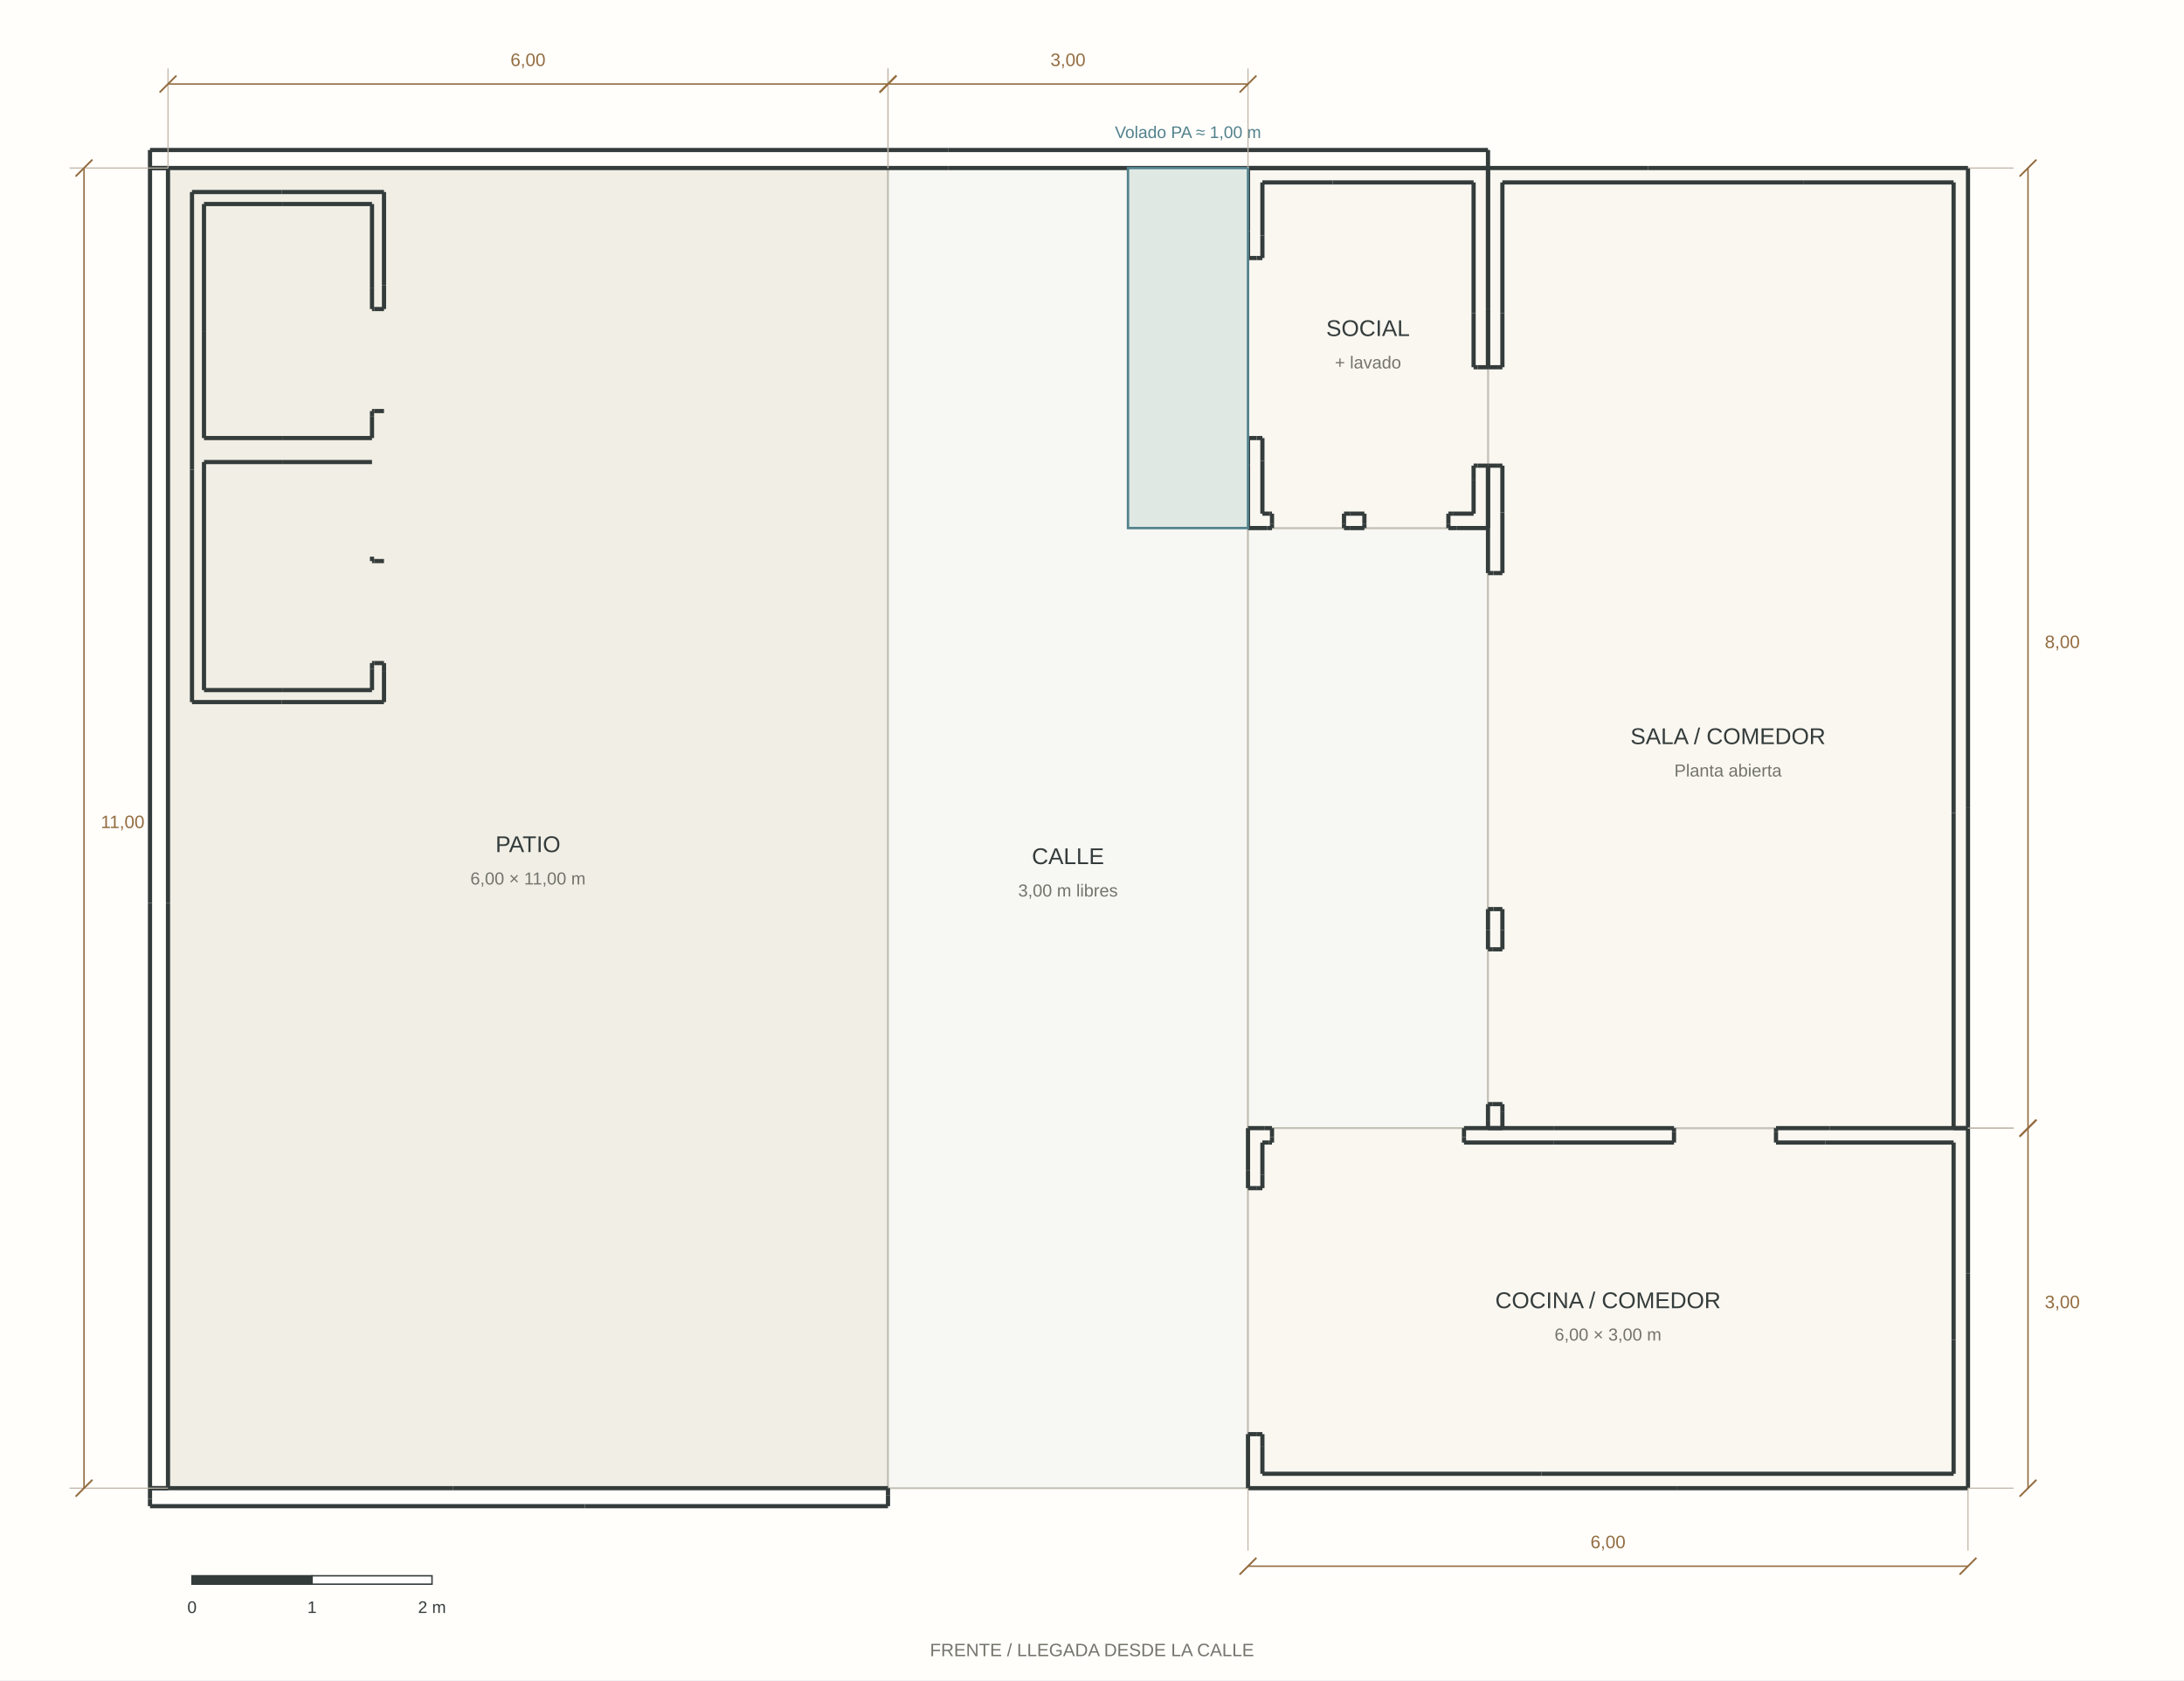
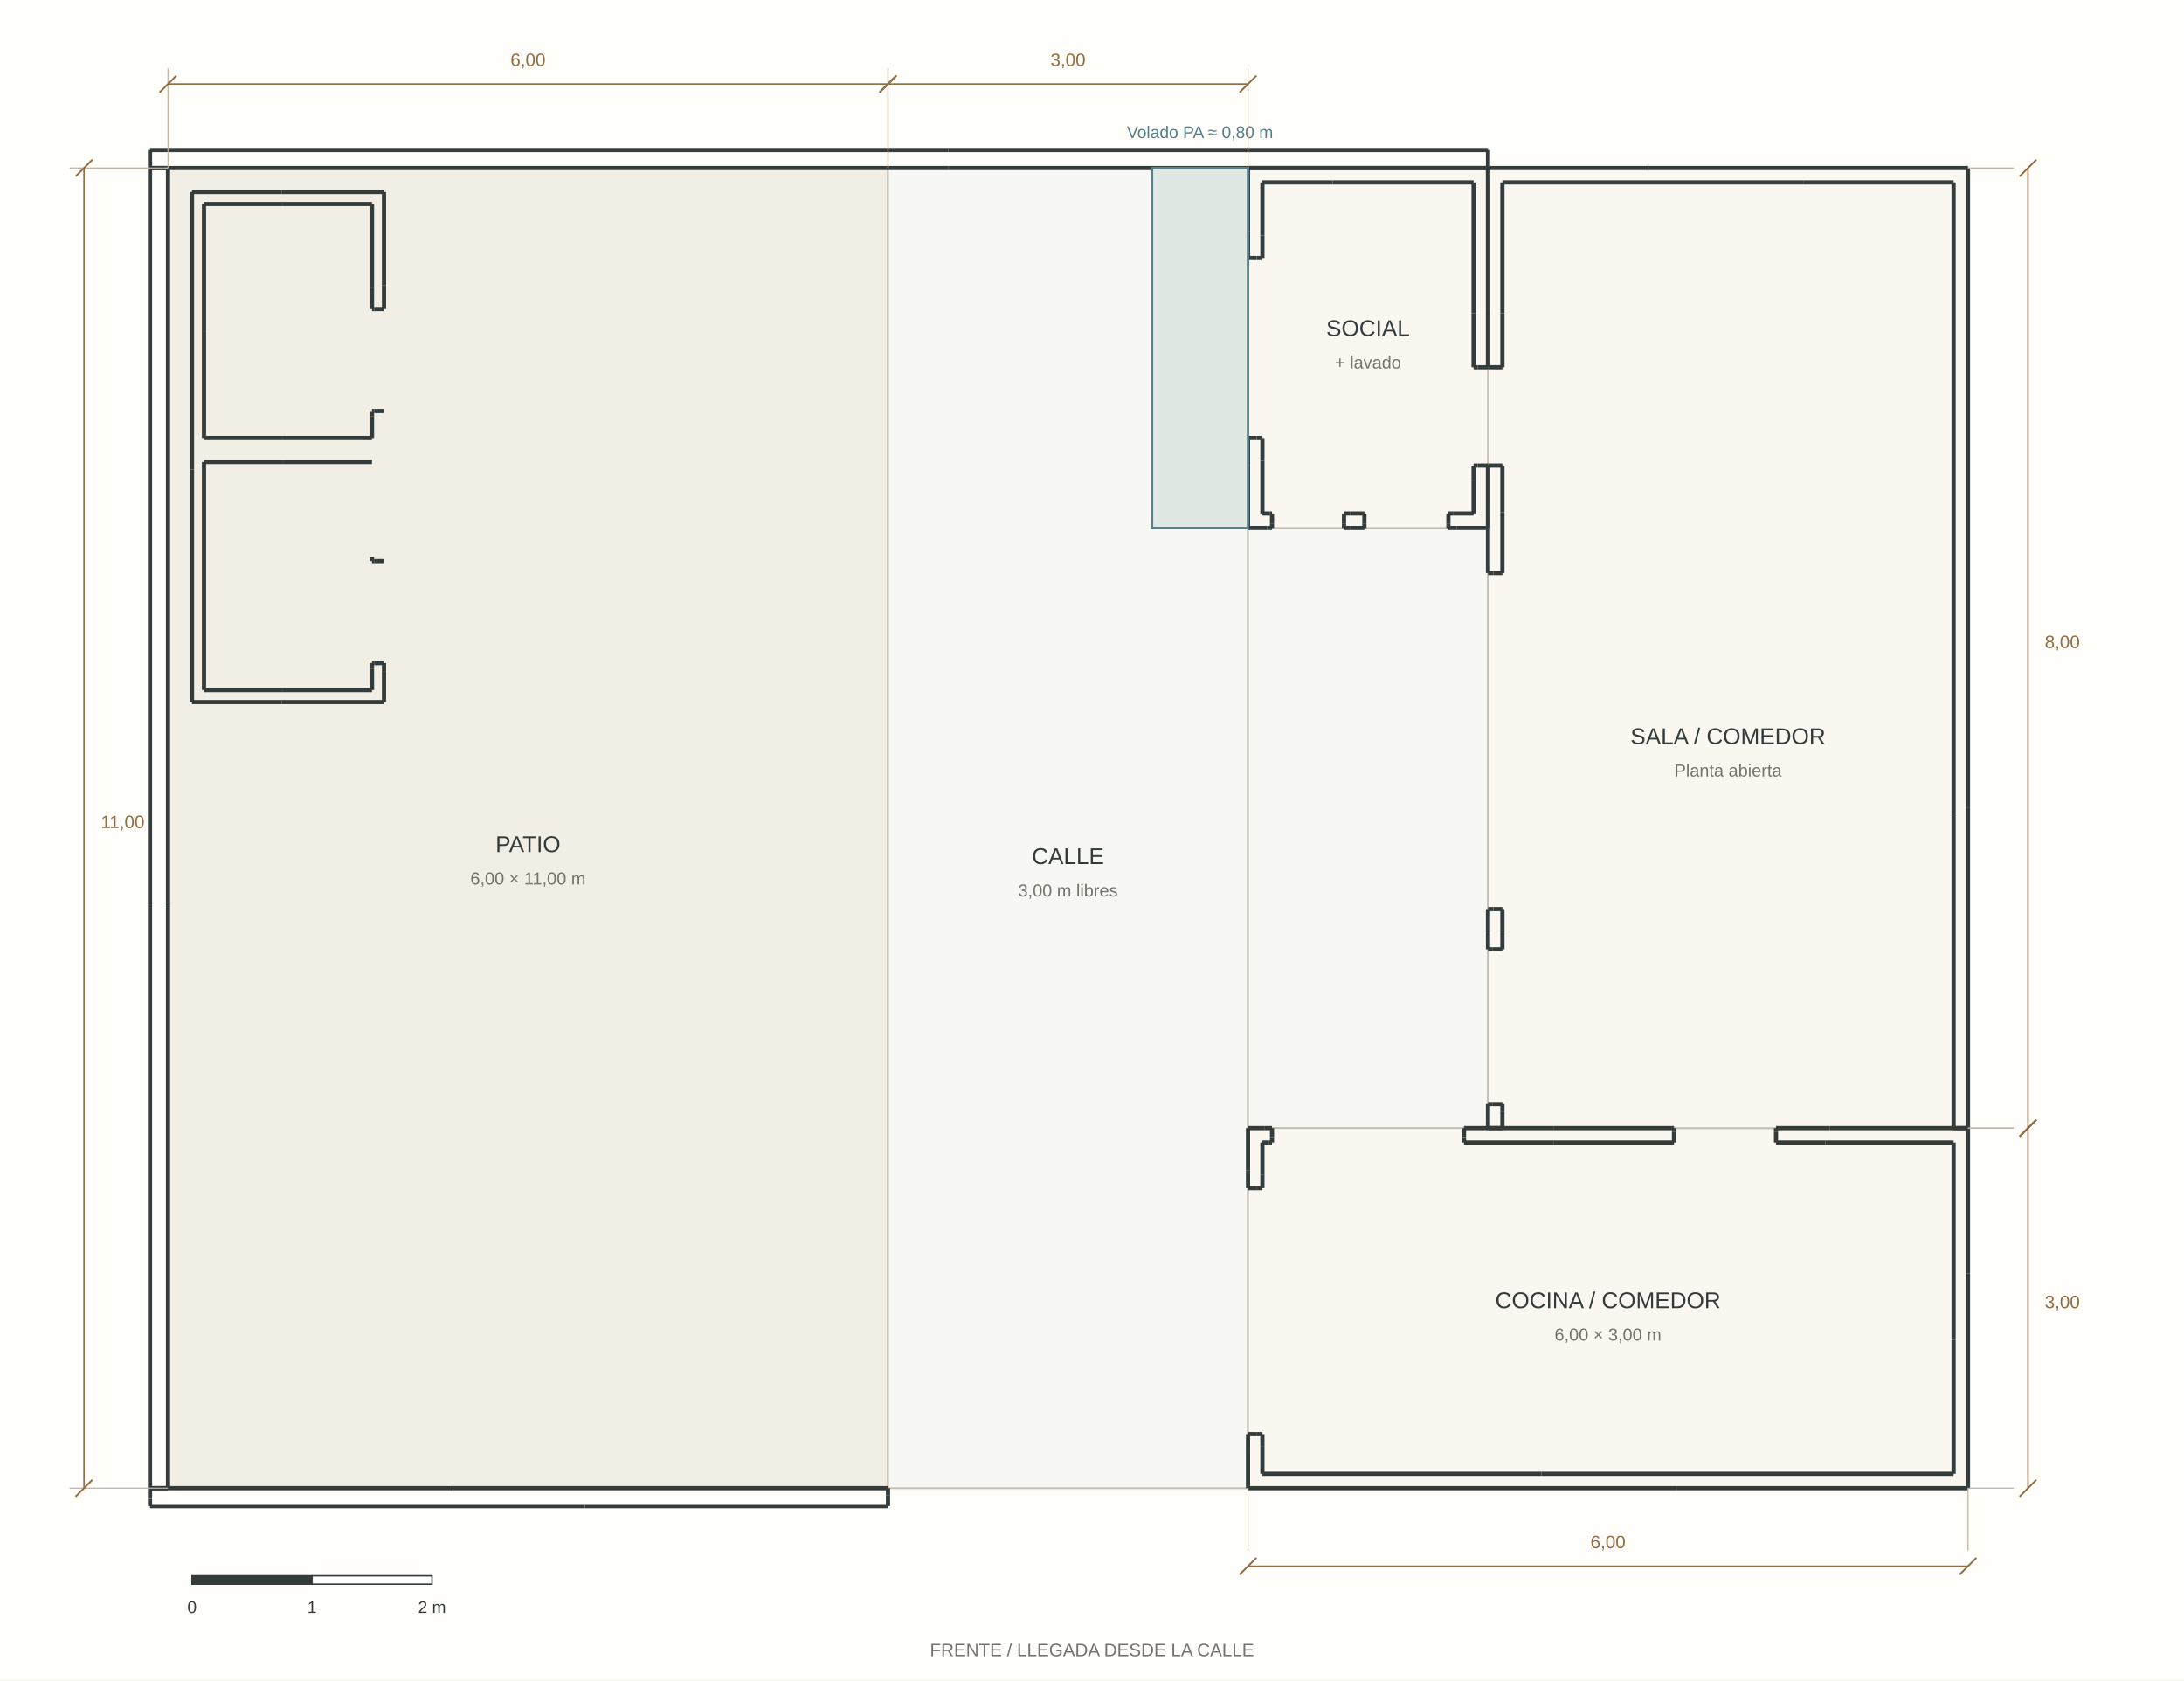
<svg xmlns="http://www.w3.org/2000/svg" viewBox="0 0 1456.0 1120.0" role="img" aria-label="Conjunto y medidas generales">
  <rect width="100%" height="100%" fill="#fffefb" />
  <polygon points="112.0,992.0 592.0,992.0 592.0,112.0 112.0,112.0" fill="#f0eee5" stroke="#c4c0b6" stroke-width="1.2" />
  <polygon points="592.0,992.0 832.0,992.0 832.0,112.0 592.0,112.0" fill="#f7f7f3" stroke="#c4c0b6" stroke-width="1.2" />
  <polygon points="832.0,752.0 992.0,752.0 992.0,352.0 832.0,352.0" fill="#f7f7f3" stroke="#c4c0b6" stroke-width="1.2" />
  <polygon points="832.0,992.0 1312.0,992.0 1312.0,752.0 832.0,752.0" fill="#faf7f1" stroke="#c4c0b6" stroke-width="1.2" />
  <polygon points="992.0,752.0 1312.0,752.0 1312.0,112.0 992.0,112.0" fill="#faf7f1" stroke="#c4c0b6" stroke-width="1.2" />
  <polygon points="832.0,352.0 992.0,352.0 992.0,112.0 832.0,112.0" fill="#faf7f1" stroke="#c4c0b6" stroke-width="1.2" />
  <polyline points="992.0,746.667 992.0,736.0" fill="none" stroke="#343c3b" stroke-width="2.8" />
  <polyline points="992.0,752.0 992.0,746.667" fill="none" stroke="#343c3b" stroke-width="2.8" />
  <polyline points="995.2,736.0 992.0,736.0" fill="none" stroke="#343c3b" stroke-width="2.8" />
  <polyline points="1001.6,736.0 995.2,736.0" fill="none" stroke="#343c3b" stroke-width="2.8" />
  <polyline points="1001.6,741.333 1001.6,736.0" fill="none" stroke="#343c3b" stroke-width="2.8" />
  <polyline points="1001.6,752.0 1001.6,741.333" fill="none" stroke="#343c3b" stroke-width="2.8" />
  <polyline points="995.2,752.0 992.0,752.0" fill="none" stroke="#343c3b" stroke-width="2.8" />
  <polyline points="1001.6,752.0 995.2,752.0" fill="none" stroke="#343c3b" stroke-width="2.8" />
  <polyline points="992.0,205.899 992.0,112.0" fill="none" stroke="#343c3b" stroke-width="2.8" />
  <polyline points="992.0,244.8 992.0,205.899" fill="none" stroke="#343c3b" stroke-width="2.8" />
  <polyline points="992.0,341.624 992.0,310.4" fill="none" stroke="#343c3b" stroke-width="2.8" />
  <polyline points="992.0,382.0 992.0,341.624" fill="none" stroke="#343c3b" stroke-width="2.8" />
  <polyline points="992.0,619.862 992.0,606.0" fill="none" stroke="#343c3b" stroke-width="2.8" />
  <polyline points="992.0,632.8 992.0,619.862" fill="none" stroke="#343c3b" stroke-width="2.8" />
  <polyline points="992.0,112.0 1098.667,112.0" fill="none" stroke="#343c3b" stroke-width="2.8" />
  <polyline points="1312.0,112.0 1098.667,112.0" fill="none" stroke="#343c3b" stroke-width="2.8" />
  <polyline points="1312.0,752.0 1312.0,538.667" fill="none" stroke="#343c3b" stroke-width="2.8" />
  <polyline points="1312.0,538.667 1312.0,112.0" fill="none" stroke="#343c3b" stroke-width="2.8" />
  <polyline points="1305.6,752.0 1302.4,752.0" fill="none" stroke="#343c3b" stroke-width="2.8" />
  <polyline points="1312.0,752.0 1305.6,752.0" fill="none" stroke="#343c3b" stroke-width="2.8" />
  <polyline points="1302.4,752.0 1302.4,541.867" fill="none" stroke="#343c3b" stroke-width="2.8" />
  <polyline points="1302.4,541.867 1302.4,121.6" fill="none" stroke="#343c3b" stroke-width="2.8" />
  <polyline points="1302.4,121.6 1202.133,121.6" fill="none" stroke="#343c3b" stroke-width="2.8" />
  <polyline points="1202.133,121.6 1001.6,121.6" fill="none" stroke="#343c3b" stroke-width="2.8" />
  <polyline points="1001.6,244.8 1001.6,208.711" fill="none" stroke="#343c3b" stroke-width="2.8" />
  <polyline points="1001.6,208.711 1001.6,121.6" fill="none" stroke="#343c3b" stroke-width="2.8" />
  <polyline points="1001.6,341.624 1001.6,310.4" fill="none" stroke="#343c3b" stroke-width="2.8" />
  <polyline points="1001.6,382.0 1001.6,341.624" fill="none" stroke="#343c3b" stroke-width="2.8" />
  <polyline points="1001.6,619.862 1001.6,606.0" fill="none" stroke="#343c3b" stroke-width="2.8" />
  <polyline points="1001.6,632.8 1001.6,619.862" fill="none" stroke="#343c3b" stroke-width="2.8" />
  <polyline points="995.2,632.8 992.0,632.8" fill="none" stroke="#343c3b" stroke-width="2.8" />
  <polyline points="1001.6,632.8 995.2,632.8" fill="none" stroke="#343c3b" stroke-width="2.8" />
  <polyline points="1001.6,310.4 998.788,310.4" fill="none" stroke="#343c3b" stroke-width="2.8" />
  <polyline points="998.788,310.4 992.0,310.4" fill="none" stroke="#343c3b" stroke-width="2.8" />
  <polyline points="1001.6,244.8 998.788,244.8" fill="none" stroke="#343c3b" stroke-width="2.8" />
  <polyline points="998.788,244.8 992.0,244.8" fill="none" stroke="#343c3b" stroke-width="2.8" />
  <polyline points="995.6,382.0 992.0,382.0" fill="none" stroke="#343c3b" stroke-width="2.8" />
  <polyline points="1001.6,382.0 995.6,382.0" fill="none" stroke="#343c3b" stroke-width="2.8" />
  <polyline points="995.6,606.0 992.0,606.0" fill="none" stroke="#343c3b" stroke-width="2.8" />
  <polyline points="1001.6,606.0 995.6,606.0" fill="none" stroke="#343c3b" stroke-width="2.8" />
  <polyline points="832.0,780.0 832.0,752.0" fill="none" stroke="#343c3b" stroke-width="2.8" />
  <polyline points="832.0,792.0 832.0,780.0" fill="none" stroke="#343c3b" stroke-width="2.8" />
  <polyline points="832.0,966.8 832.0,956.0" fill="none" stroke="#343c3b" stroke-width="2.8" />
  <polyline points="832.0,992.0 832.0,966.8" fill="none" stroke="#343c3b" stroke-width="2.8" />
  <polyline points="1312.0,992.0 1118.154,992.0" fill="none" stroke="#343c3b" stroke-width="2.8" />
  <polyline points="1118.154,992.0 832.0,992.0" fill="none" stroke="#343c3b" stroke-width="2.8" />
  <polyline points="848.0,752.0 843.2,752.0" fill="none" stroke="#343c3b" stroke-width="2.8" />
  <polyline points="843.2,752.0 832.0,752.0" fill="none" stroke="#343c3b" stroke-width="2.8" />
  <polyline points="1036.0,752.0 976.0,752.0" fill="none" stroke="#343c3b" stroke-width="2.8" />
  <polyline points="1116.0,752.0 1036.0,752.0" fill="none" stroke="#343c3b" stroke-width="2.8" />
  <polyline points="1219.721,752.0 1184.0,752.0" fill="none" stroke="#343c3b" stroke-width="2.8" />
  <polyline points="1312.0,752.0 1219.721,752.0" fill="none" stroke="#343c3b" stroke-width="2.8" />
  <polyline points="838.0,792.0 832.0,792.0" fill="none" stroke="#343c3b" stroke-width="2.8" />
  <polyline points="841.6,792.0 838.0,792.0" fill="none" stroke="#343c3b" stroke-width="2.8" />
  <polyline points="838.0,956.0 832.0,956.0" fill="none" stroke="#343c3b" stroke-width="2.8" />
  <polyline points="841.6,956.0 838.0,956.0" fill="none" stroke="#343c3b" stroke-width="2.8" />
  <polyline points="1312.0,752.0 1312.0,848.923" fill="none" stroke="#343c3b" stroke-width="2.8" />
  <polyline points="1312.0,992.0 1312.0,848.923" fill="none" stroke="#343c3b" stroke-width="2.8" />
  <polyline points="841.6,982.4 1027.692,982.4" fill="none" stroke="#343c3b" stroke-width="2.8" />
  <polyline points="1302.4,982.4 1027.692,982.4" fill="none" stroke="#343c3b" stroke-width="2.8" />
  <polyline points="1302.4,982.4 1302.4,893.231" fill="none" stroke="#343c3b" stroke-width="2.8" />
  <polyline points="1302.4,893.231 1302.4,761.6" fill="none" stroke="#343c3b" stroke-width="2.8" />
  <polyline points="846.08,761.6 848.0,761.6" fill="none" stroke="#343c3b" stroke-width="2.8" />
  <polyline points="846.08,761.6 841.6,761.6" fill="none" stroke="#343c3b" stroke-width="2.8" />
  <polyline points="1036.0,761.6 976.0,761.6" fill="none" stroke="#343c3b" stroke-width="2.8" />
  <polyline points="1116.0,761.6 1036.0,761.6" fill="none" stroke="#343c3b" stroke-width="2.8" />
  <polyline points="1217.042,761.6 1184.0,761.6" fill="none" stroke="#343c3b" stroke-width="2.8" />
  <polyline points="1302.4,761.6 1217.042,761.6" fill="none" stroke="#343c3b" stroke-width="2.8" />
  <polyline points="841.6,782.88 841.6,761.6" fill="none" stroke="#343c3b" stroke-width="2.8" />
  <polyline points="841.6,792.0 841.6,782.88" fill="none" stroke="#343c3b" stroke-width="2.8" />
  <polyline points="841.6,963.92 841.6,956.0" fill="none" stroke="#343c3b" stroke-width="2.8" />
  <polyline points="841.6,982.4 841.6,963.92" fill="none" stroke="#343c3b" stroke-width="2.8" />
  <polyline points="1116.0,754.679 1116.0,752.0" fill="none" stroke="#343c3b" stroke-width="2.8" />
  <polyline points="1116.0,761.6 1116.0,754.679" fill="none" stroke="#343c3b" stroke-width="2.8" />
  <polyline points="1184.0,754.679 1184.0,752.0" fill="none" stroke="#343c3b" stroke-width="2.8" />
  <polyline points="1184.0,761.6 1184.0,754.679" fill="none" stroke="#343c3b" stroke-width="2.8" />
  <polyline points="976.0,758.0 976.0,752.0" fill="none" stroke="#343c3b" stroke-width="2.8" />
  <polyline points="976.0,761.6 976.0,758.0" fill="none" stroke="#343c3b" stroke-width="2.8" />
  <polyline points="848.0,758.0 848.0,752.0" fill="none" stroke="#343c3b" stroke-width="2.8" />
  <polyline points="848.0,761.6 848.0,758.0" fill="none" stroke="#343c3b" stroke-width="2.8" />
  <polyline points="844.727,352.0 848.0,352.0" fill="none" stroke="#343c3b" stroke-width="2.8" />
  <polyline points="844.727,352.0 832.0,352.0" fill="none" stroke="#343c3b" stroke-width="2.8" />
  <polyline points="900.295,352.0 896.0,352.0" fill="none" stroke="#343c3b" stroke-width="2.8" />
  <polyline points="909.6,352.0 900.295,352.0" fill="none" stroke="#343c3b" stroke-width="2.8" />
  <polyline points="971.0,352.0 965.6,352.0" fill="none" stroke="#343c3b" stroke-width="2.8" />
  <polyline points="992.0,352.0 971.0,352.0" fill="none" stroke="#343c3b" stroke-width="2.8" />
  <polyline points="992.0,244.8 992.0,205.899" fill="none" stroke="#343c3b" stroke-width="2.8" />
  <polyline points="992.0,205.899 992.0,112.0" fill="none" stroke="#343c3b" stroke-width="2.8" />
  <polyline points="992.0,322.586 992.0,310.4" fill="none" stroke="#343c3b" stroke-width="2.8" />
  <polyline points="992.0,352.0 992.0,322.586" fill="none" stroke="#343c3b" stroke-width="2.8" />
  <polyline points="832.0,154.0 832.0,112.0" fill="none" stroke="#343c3b" stroke-width="2.8" />
  <polyline points="832.0,172.0 832.0,154.0" fill="none" stroke="#343c3b" stroke-width="2.8" />
  <polyline points="832.0,310.0 832.0,292.0" fill="none" stroke="#343c3b" stroke-width="2.8" />
  <polyline points="832.0,352.0 832.0,310.0" fill="none" stroke="#343c3b" stroke-width="2.8" />
  <polyline points="848.0,348.968 848.0,342.4" fill="none" stroke="#343c3b" stroke-width="2.8" />
  <polyline points="848.0,352.0 848.0,348.968" fill="none" stroke="#343c3b" stroke-width="2.8" />
  <polyline points="896.0,348.968 896.0,342.4" fill="none" stroke="#343c3b" stroke-width="2.8" />
  <polyline points="896.0,352.0 896.0,348.968" fill="none" stroke="#343c3b" stroke-width="2.8" />
  <polyline points="965.6,348.968 965.6,342.4" fill="none" stroke="#343c3b" stroke-width="2.8" />
  <polyline points="965.6,352.0 965.6,348.968" fill="none" stroke="#343c3b" stroke-width="2.8" />
  <polyline points="909.6,348.968 909.6,342.4" fill="none" stroke="#343c3b" stroke-width="2.8" />
  <polyline points="909.6,352.0 909.6,348.968" fill="none" stroke="#343c3b" stroke-width="2.8" />
  <polyline points="992.0,112.0 938.667,112.0" fill="none" stroke="#343c3b" stroke-width="2.8" />
  <polyline points="938.667,112.0 832.0,112.0" fill="none" stroke="#343c3b" stroke-width="2.8" />
  <polyline points="985.212,244.8 982.4,244.8" fill="none" stroke="#343c3b" stroke-width="2.8" />
  <polyline points="992.0,244.8 985.212,244.8" fill="none" stroke="#343c3b" stroke-width="2.8" />
  <polyline points="982.4,244.8 982.4,208.711" fill="none" stroke="#343c3b" stroke-width="2.8" />
  <polyline points="982.4,208.711 982.4,121.6" fill="none" stroke="#343c3b" stroke-width="2.8" />
  <polyline points="982.4,319.774 982.4,310.4" fill="none" stroke="#343c3b" stroke-width="2.8" />
  <polyline points="982.4,342.4 982.4,319.774" fill="none" stroke="#343c3b" stroke-width="2.8" />
  <polyline points="888.533,121.6 841.6,121.6" fill="none" stroke="#343c3b" stroke-width="2.8" />
  <polyline points="982.4,121.6 888.533,121.6" fill="none" stroke="#343c3b" stroke-width="2.8" />
  <polyline points="841.6,156.88 841.6,121.6" fill="none" stroke="#343c3b" stroke-width="2.8" />
  <polyline points="841.6,172.0 841.6,156.88" fill="none" stroke="#343c3b" stroke-width="2.8" />
  <polyline points="841.6,307.12 841.6,292.0" fill="none" stroke="#343c3b" stroke-width="2.8" />
  <polyline points="841.6,342.4 841.6,307.12" fill="none" stroke="#343c3b" stroke-width="2.8" />
  <polyline points="848.0,342.4 846.691,342.4" fill="none" stroke="#343c3b" stroke-width="2.8" />
  <polyline points="846.691,342.4 841.6,342.4" fill="none" stroke="#343c3b" stroke-width="2.8" />
  <polyline points="900.295,342.4 896.0,342.4" fill="none" stroke="#343c3b" stroke-width="2.8" />
  <polyline points="909.6,342.4 900.295,342.4" fill="none" stroke="#343c3b" stroke-width="2.8" />
  <polyline points="969.036,342.4 965.6,342.4" fill="none" stroke="#343c3b" stroke-width="2.8" />
  <polyline points="982.4,342.4 969.036,342.4" fill="none" stroke="#343c3b" stroke-width="2.8" />
  <polyline points="985.212,310.4 982.4,310.4" fill="none" stroke="#343c3b" stroke-width="2.8" />
  <polyline points="992.0,310.4 985.212,310.4" fill="none" stroke="#343c3b" stroke-width="2.8" />
  <polyline points="837.76,172.0 832.0,172.0" fill="none" stroke="#343c3b" stroke-width="2.8" />
  <polyline points="841.6,172.0 837.76,172.0" fill="none" stroke="#343c3b" stroke-width="2.8" />
  <polyline points="837.76,292.0 832.0,292.0" fill="none" stroke="#343c3b" stroke-width="2.8" />
  <polyline points="841.6,292.0 837.76,292.0" fill="none" stroke="#343c3b" stroke-width="2.8" />
  <polyline points="256.0,206.0 256.0,190.02" fill="none" stroke="#343c3b" stroke-width="2.8" />
  <polyline points="256.0,190.02 256.0,128.0" fill="none" stroke="#343c3b" stroke-width="2.8" />
  <polyline points="256.0,447.327 256.0,442.0" fill="none" stroke="#343c3b" stroke-width="2.8" />
  <polyline points="256.0,468.0 256.0,447.327" fill="none" stroke="#343c3b" stroke-width="2.8" />
  <polyline points="187.697,468.0 128.0,468.0" fill="none" stroke="#343c3b" stroke-width="2.8" />
  <polyline points="256.0,468.0 187.697,468.0" fill="none" stroke="#343c3b" stroke-width="2.8" />
  <polyline points="256.0,128.0 187.697,128.0" fill="none" stroke="#343c3b" stroke-width="2.8" />
  <polyline points="187.697,128.0 128.0,128.0" fill="none" stroke="#343c3b" stroke-width="2.8" />
  <polyline points="128.0,468.0 128.0,312.979" fill="none" stroke="#343c3b" stroke-width="2.8" />
  <polyline points="128.0,312.979 128.0,128.0" fill="none" stroke="#343c3b" stroke-width="2.8" />
  <polyline points="248.0,292.0 188.16,292.0" fill="none" stroke="#343c3b" stroke-width="2.8" />
  <polyline points="188.16,292.0 136.0,292.0" fill="none" stroke="#343c3b" stroke-width="2.8" />
  <polyline points="248.0,191.659 248.0,136.0" fill="none" stroke="#343c3b" stroke-width="2.8" />
  <polyline points="248.0,206.0 248.0,191.659" fill="none" stroke="#343c3b" stroke-width="2.8" />
  <polyline points="248.0,277.688 248.0,274.0" fill="none" stroke="#343c3b" stroke-width="2.8" />
  <polyline points="248.0,292.0 248.0,277.688" fill="none" stroke="#343c3b" stroke-width="2.8" />
  <polyline points="188.16,136.0 136.0,136.0" fill="none" stroke="#343c3b" stroke-width="2.8" />
  <polyline points="248.0,136.0 188.16,136.0" fill="none" stroke="#343c3b" stroke-width="2.8" />
  <polyline points="136.0,220.773 136.0,136.0" fill="none" stroke="#343c3b" stroke-width="2.8" />
  <polyline points="136.0,292.0 136.0,220.773" fill="none" stroke="#343c3b" stroke-width="2.8" />
  <polyline points="248.0,460.0 188.16,460.0" fill="none" stroke="#343c3b" stroke-width="2.8" />
  <polyline points="188.16,460.0 136.0,460.0" fill="none" stroke="#343c3b" stroke-width="2.8" />
  <polyline points="248.0,445.688 248.0,442.0" fill="none" stroke="#343c3b" stroke-width="2.8" />
  <polyline points="248.0,460.0 248.0,445.688" fill="none" stroke="#343c3b" stroke-width="2.8" />
  <polyline points="248.0,374.0 248.0,371.076" fill="none" stroke="#343c3b" stroke-width="2.8" />
  <polyline points="136.0,460.0 136.0,377.401" fill="none" stroke="#343c3b" stroke-width="2.8" />
  <polyline points="136.0,377.401 136.0,308.0" fill="none" stroke="#343c3b" stroke-width="2.8" />
  <polyline points="188.16,308.0 136.0,308.0" fill="none" stroke="#343c3b" stroke-width="2.8" />
  <polyline points="248.0,308.0 188.16,308.0" fill="none" stroke="#343c3b" stroke-width="2.8" />
  <polyline points="249.639,206.0 248.0,206.0" fill="none" stroke="#343c3b" stroke-width="2.8" />
  <polyline points="256.0,206.0 249.639,206.0" fill="none" stroke="#343c3b" stroke-width="2.8" />
  <polyline points="249.639,274.0 248.0,274.0" fill="none" stroke="#343c3b" stroke-width="2.8" />
  <polyline points="256.0,274.0 249.639,274.0" fill="none" stroke="#343c3b" stroke-width="2.8" />
  <polyline points="249.639,442.0 248.0,442.0" fill="none" stroke="#343c3b" stroke-width="2.8" />
  <polyline points="256.0,442.0 249.639,442.0" fill="none" stroke="#343c3b" stroke-width="2.8" />
  <polyline points="249.639,374.0 248.0,374.0" fill="none" stroke="#343c3b" stroke-width="2.8" />
  <polyline points="256.0,374.0 249.639,374.0" fill="none" stroke="#343c3b" stroke-width="2.8" />
  <polyline points="100.0,992.0 100.0,601.867" fill="none" stroke="#343c3b" stroke-width="2.8" />
  <polyline points="100.0,601.867 100.0,112.0" fill="none" stroke="#343c3b" stroke-width="2.8" />
  <polyline points="112.0,992.0 112.0,601.867" fill="none" stroke="#343c3b" stroke-width="2.8" />
  <polyline points="112.0,601.867 112.0,112.0" fill="none" stroke="#343c3b" stroke-width="2.8" />
  <polyline points="112.0,992.0 106.68,992.0" fill="none" stroke="#343c3b" stroke-width="2.8" />
  <polyline points="106.68,992.0 100.0,992.0" fill="none" stroke="#343c3b" stroke-width="2.8" />
  <polyline points="112.0,112.0 106.68,112.0" fill="none" stroke="#343c3b" stroke-width="2.8" />
  <polyline points="106.68,112.0 100.0,112.0" fill="none" stroke="#343c3b" stroke-width="2.8" />
  <polyline points="100.0,112.0 100.0,107.157" fill="none" stroke="#343c3b" stroke-width="2.8" />
  <polyline points="100.0,107.157 100.0,100.0" fill="none" stroke="#343c3b" stroke-width="2.8" />
  <polyline points="992.0,112.0 992.0,107.157" fill="none" stroke="#343c3b" stroke-width="2.8" />
  <polyline points="992.0,107.157 992.0,100.0" fill="none" stroke="#343c3b" stroke-width="2.8" />
  <polyline points="992.0,112.0 632.014,112.0" fill="none" stroke="#343c3b" stroke-width="2.8" />
  <polyline points="632.014,112.0 100.0,112.0" fill="none" stroke="#343c3b" stroke-width="2.8" />
  <polyline points="992.0,100.0 632.014,100.0" fill="none" stroke="#343c3b" stroke-width="2.8" />
  <polyline points="632.014,100.0 100.0,100.0" fill="none" stroke="#343c3b" stroke-width="2.8" />
  <polyline points="592.0,1004.0 389.929,1004.0" fill="none" stroke="#343c3b" stroke-width="2.8" />
  <polyline points="389.929,1004.0 100.0,1004.0" fill="none" stroke="#343c3b" stroke-width="2.8" />
  <polyline points="592.0,992.0 592.0,996.929" fill="none" stroke="#343c3b" stroke-width="2.8" />
  <polyline points="592.0,996.929 592.0,1004.0" fill="none" stroke="#343c3b" stroke-width="2.8" />
  <polyline points="100.0,992.0 302.071,992.0" fill="none" stroke="#343c3b" stroke-width="2.8" />
  <polyline points="302.071,992.0 592.0,992.0" fill="none" stroke="#343c3b" stroke-width="2.8" />
  <polyline points="100.0,1004.0 100.0,999.071" fill="none" stroke="#343c3b" stroke-width="2.8" />
  <polyline points="100.0,999.071 100.0,992.0" fill="none" stroke="#343c3b" stroke-width="2.8" />
-   <polygon points="752.0,352.0 832.0,352.0 832.0,112.0 752.0,112.0" fill="#e0e8e3" stroke="#52818d" stroke-width="1.6" />
+   <polygon points="768.0,352.0 832.0,352.0 832.0,112.0 768.0,112.0" fill="#e0e8e3" stroke="#52818d" stroke-width="1.6" />
  <text x="352.0" y="568.0" font-family="Arial,sans-serif" font-size="15.2" fill="#343c3b" text-anchor="middle">PATIO</text>
  <text x="352.0" y="589.6" font-family="Arial,sans-serif" font-size="11.6" fill="#73746b" text-anchor="middle">6,00 × 11,00 m</text>
  <text x="712.0" y="576.0" font-family="Arial,sans-serif" font-size="15.2" fill="#343c3b" text-anchor="middle">CALLE</text>
  <text x="712.0" y="597.6" font-family="Arial,sans-serif" font-size="11.6" fill="#73746b" text-anchor="middle">3,00 m libres</text>
  <text x="1072.0" y="872.0" font-family="Arial,sans-serif" font-size="15.2" fill="#343c3b" text-anchor="middle">COCINA / COMEDOR</text>
  <text x="1072.0" y="893.6" font-family="Arial,sans-serif" font-size="11.6" fill="#73746b" text-anchor="middle">6,00 × 3,00 m</text>
  <text x="1152.0" y="496.0" font-family="Arial,sans-serif" font-size="15.2" fill="#343c3b" text-anchor="middle">SALA / COMEDOR</text>
  <text x="1152.0" y="517.6" font-family="Arial,sans-serif" font-size="11.6" fill="#73746b" text-anchor="middle">Planta abierta</text>
  <text x="912.0" y="224.0" font-family="Arial,sans-serif" font-size="15.2" fill="#343c3b" text-anchor="middle">SOCIAL</text>
  <text x="912.0" y="245.6" font-family="Arial,sans-serif" font-size="11.6" fill="#73746b" text-anchor="middle">+ lavado</text>
-   <text x="792.0" y="92.0" font-family="Arial,sans-serif" font-size="11.2" fill="#52818d" text-anchor="middle">Volado PA ≈ 1,00 m</text>
+   <text x="800.0" y="92.0" font-family="Arial,sans-serif" font-size="11.2" fill="#52818d" text-anchor="middle">Volado PA ≈ 0,80 m</text>
  <polyline points="112.0,112.0 112.0,45.6" fill="none" stroke="#bdb3a4" stroke-width="0.72" data-plan-dimensions="true" />
  <polyline points="592.0,112.0 592.0,45.6" fill="none" stroke="#bdb3a4" stroke-width="0.72" data-plan-dimensions="true" />
  <polyline points="112.0,56.0 592.0,56.0" fill="none" stroke="#936c40" stroke-width="0.96" data-plan-dimensions="true" />
  <polyline points="106.4,61.6 117.6,50.4" fill="none" stroke="#936c40" stroke-width="1.2" data-plan-dimensions="true" />
  <polyline points="586.4,61.6 597.6,50.4" fill="none" stroke="#936c40" stroke-width="1.2" data-plan-dimensions="true" />
  <text x="352.0" y="44.0" font-family="Arial,sans-serif" font-size="12.0" fill="#936c40" text-anchor="middle" data-plan-dimensions="true">6,00</text>
  <polyline points="592.0,112.0 592.0,45.6" fill="none" stroke="#bdb3a4" stroke-width="0.72" data-plan-dimensions="true" />
  <polyline points="832.0,112.0 832.0,45.6" fill="none" stroke="#bdb3a4" stroke-width="0.72" data-plan-dimensions="true" />
  <polyline points="592.0,56.0 832.0,56.0" fill="none" stroke="#936c40" stroke-width="0.96" data-plan-dimensions="true" />
  <polyline points="586.4,61.6 597.6,50.4" fill="none" stroke="#936c40" stroke-width="1.2" data-plan-dimensions="true" />
  <polyline points="826.4,61.6 837.6,50.4" fill="none" stroke="#936c40" stroke-width="1.2" data-plan-dimensions="true" />
  <text x="712.0" y="44.0" font-family="Arial,sans-serif" font-size="12.0" fill="#936c40" text-anchor="middle" data-plan-dimensions="true">3,00</text>
  <polyline points="832.0,992.0 832.0,1033.6" fill="none" stroke="#bdb3a4" stroke-width="0.72" data-plan-dimensions="true" />
  <polyline points="1312.0,992.0 1312.0,1033.6" fill="none" stroke="#bdb3a4" stroke-width="0.72" data-plan-dimensions="true" />
  <polyline points="832.0,1044.0 1312.0,1044.0" fill="none" stroke="#936c40" stroke-width="0.96" data-plan-dimensions="true" />
  <polyline points="826.4,1049.6 837.6,1038.4" fill="none" stroke="#936c40" stroke-width="1.2" data-plan-dimensions="true" />
  <polyline points="1306.4,1049.6 1317.6,1038.4" fill="none" stroke="#936c40" stroke-width="1.2" data-plan-dimensions="true" />
  <text x="1072.0" y="1032.0" font-family="Arial,sans-serif" font-size="12.0" fill="#936c40" text-anchor="middle" data-plan-dimensions="true">6,00</text>
  <polyline points="112.0,992.0 46.4,992.0" fill="none" stroke="#bdb3a4" stroke-width="0.72" data-plan-dimensions="true" />
  <polyline points="112.0,112.0 46.4,112.0" fill="none" stroke="#bdb3a4" stroke-width="0.72" data-plan-dimensions="true" />
  <polyline points="56.0,992.0 56.0,112.0" fill="none" stroke="#936c40" stroke-width="0.96" data-plan-dimensions="true" />
  <polyline points="50.4,997.6 61.6,986.4" fill="none" stroke="#936c40" stroke-width="1.2" data-plan-dimensions="true" />
  <polyline points="50.4,117.6 61.6,106.4" fill="none" stroke="#936c40" stroke-width="1.2" data-plan-dimensions="true" />
  <text x="67.2" y="552.0" font-family="Arial,sans-serif" font-size="12.0" fill="#936c40" text-anchor="start" data-plan-dimensions="true">11,00</text>
  <polyline points="1312.0,992.0 1342.4,992.0" fill="none" stroke="#bdb3a4" stroke-width="0.72" data-plan-dimensions="true" />
  <polyline points="1312.0,752.0 1342.4,752.0" fill="none" stroke="#bdb3a4" stroke-width="0.72" data-plan-dimensions="true" />
  <polyline points="1352.0,992.0 1352.0,752.0" fill="none" stroke="#936c40" stroke-width="0.96" data-plan-dimensions="true" />
  <polyline points="1346.4,997.6 1357.6,986.4" fill="none" stroke="#936c40" stroke-width="1.2" data-plan-dimensions="true" />
  <polyline points="1346.4,757.6 1357.6,746.4" fill="none" stroke="#936c40" stroke-width="1.2" data-plan-dimensions="true" />
  <text x="1363.2" y="872.0" font-family="Arial,sans-serif" font-size="12.0" fill="#936c40" text-anchor="start" data-plan-dimensions="true">3,00</text>
  <polyline points="1312.0,752.0 1342.4,752.0" fill="none" stroke="#bdb3a4" stroke-width="0.72" data-plan-dimensions="true" />
  <polyline points="1312.0,112.0 1342.4,112.0" fill="none" stroke="#bdb3a4" stroke-width="0.72" data-plan-dimensions="true" />
  <polyline points="1352.0,752.0 1352.0,112.0" fill="none" stroke="#936c40" stroke-width="0.96" data-plan-dimensions="true" />
  <polyline points="1346.4,757.6 1357.6,746.4" fill="none" stroke="#936c40" stroke-width="1.2" data-plan-dimensions="true" />
  <polyline points="1346.4,117.6 1357.6,106.4" fill="none" stroke="#936c40" stroke-width="1.2" data-plan-dimensions="true" />
  <text x="1363.2" y="432.0" font-family="Arial,sans-serif" font-size="12.0" fill="#936c40" text-anchor="start" data-plan-dimensions="true">8,00</text>
  <polygon points="128.0,1056.0 208.0,1056.0 208.0,1050.4 128.0,1050.4" fill="#343c3b" stroke="#343c3b" stroke-width="0.96" />
  <polygon points="208.0,1056.0 288.0,1056.0 288.0,1050.4 208.0,1050.4" fill="#ffffff" stroke="#343c3b" stroke-width="0.96" />
  <text x="128.0" y="1075.2" font-family="Arial,sans-serif" font-size="11.2" fill="#343c3b" text-anchor="middle">0</text>
  <text x="208.0" y="1075.2" font-family="Arial,sans-serif" font-size="11.2" fill="#343c3b" text-anchor="middle">1</text>
  <text x="288.0" y="1075.2" font-family="Arial,sans-serif" font-size="11.2" fill="#343c3b" text-anchor="middle">2 m</text>
  <text x="728.0" y="1104.0" font-family="Arial,sans-serif" font-size="12.0" fill="#73746b" text-anchor="middle">FRENTE / LLEGADA DESDE LA CALLE</text>
</svg>
